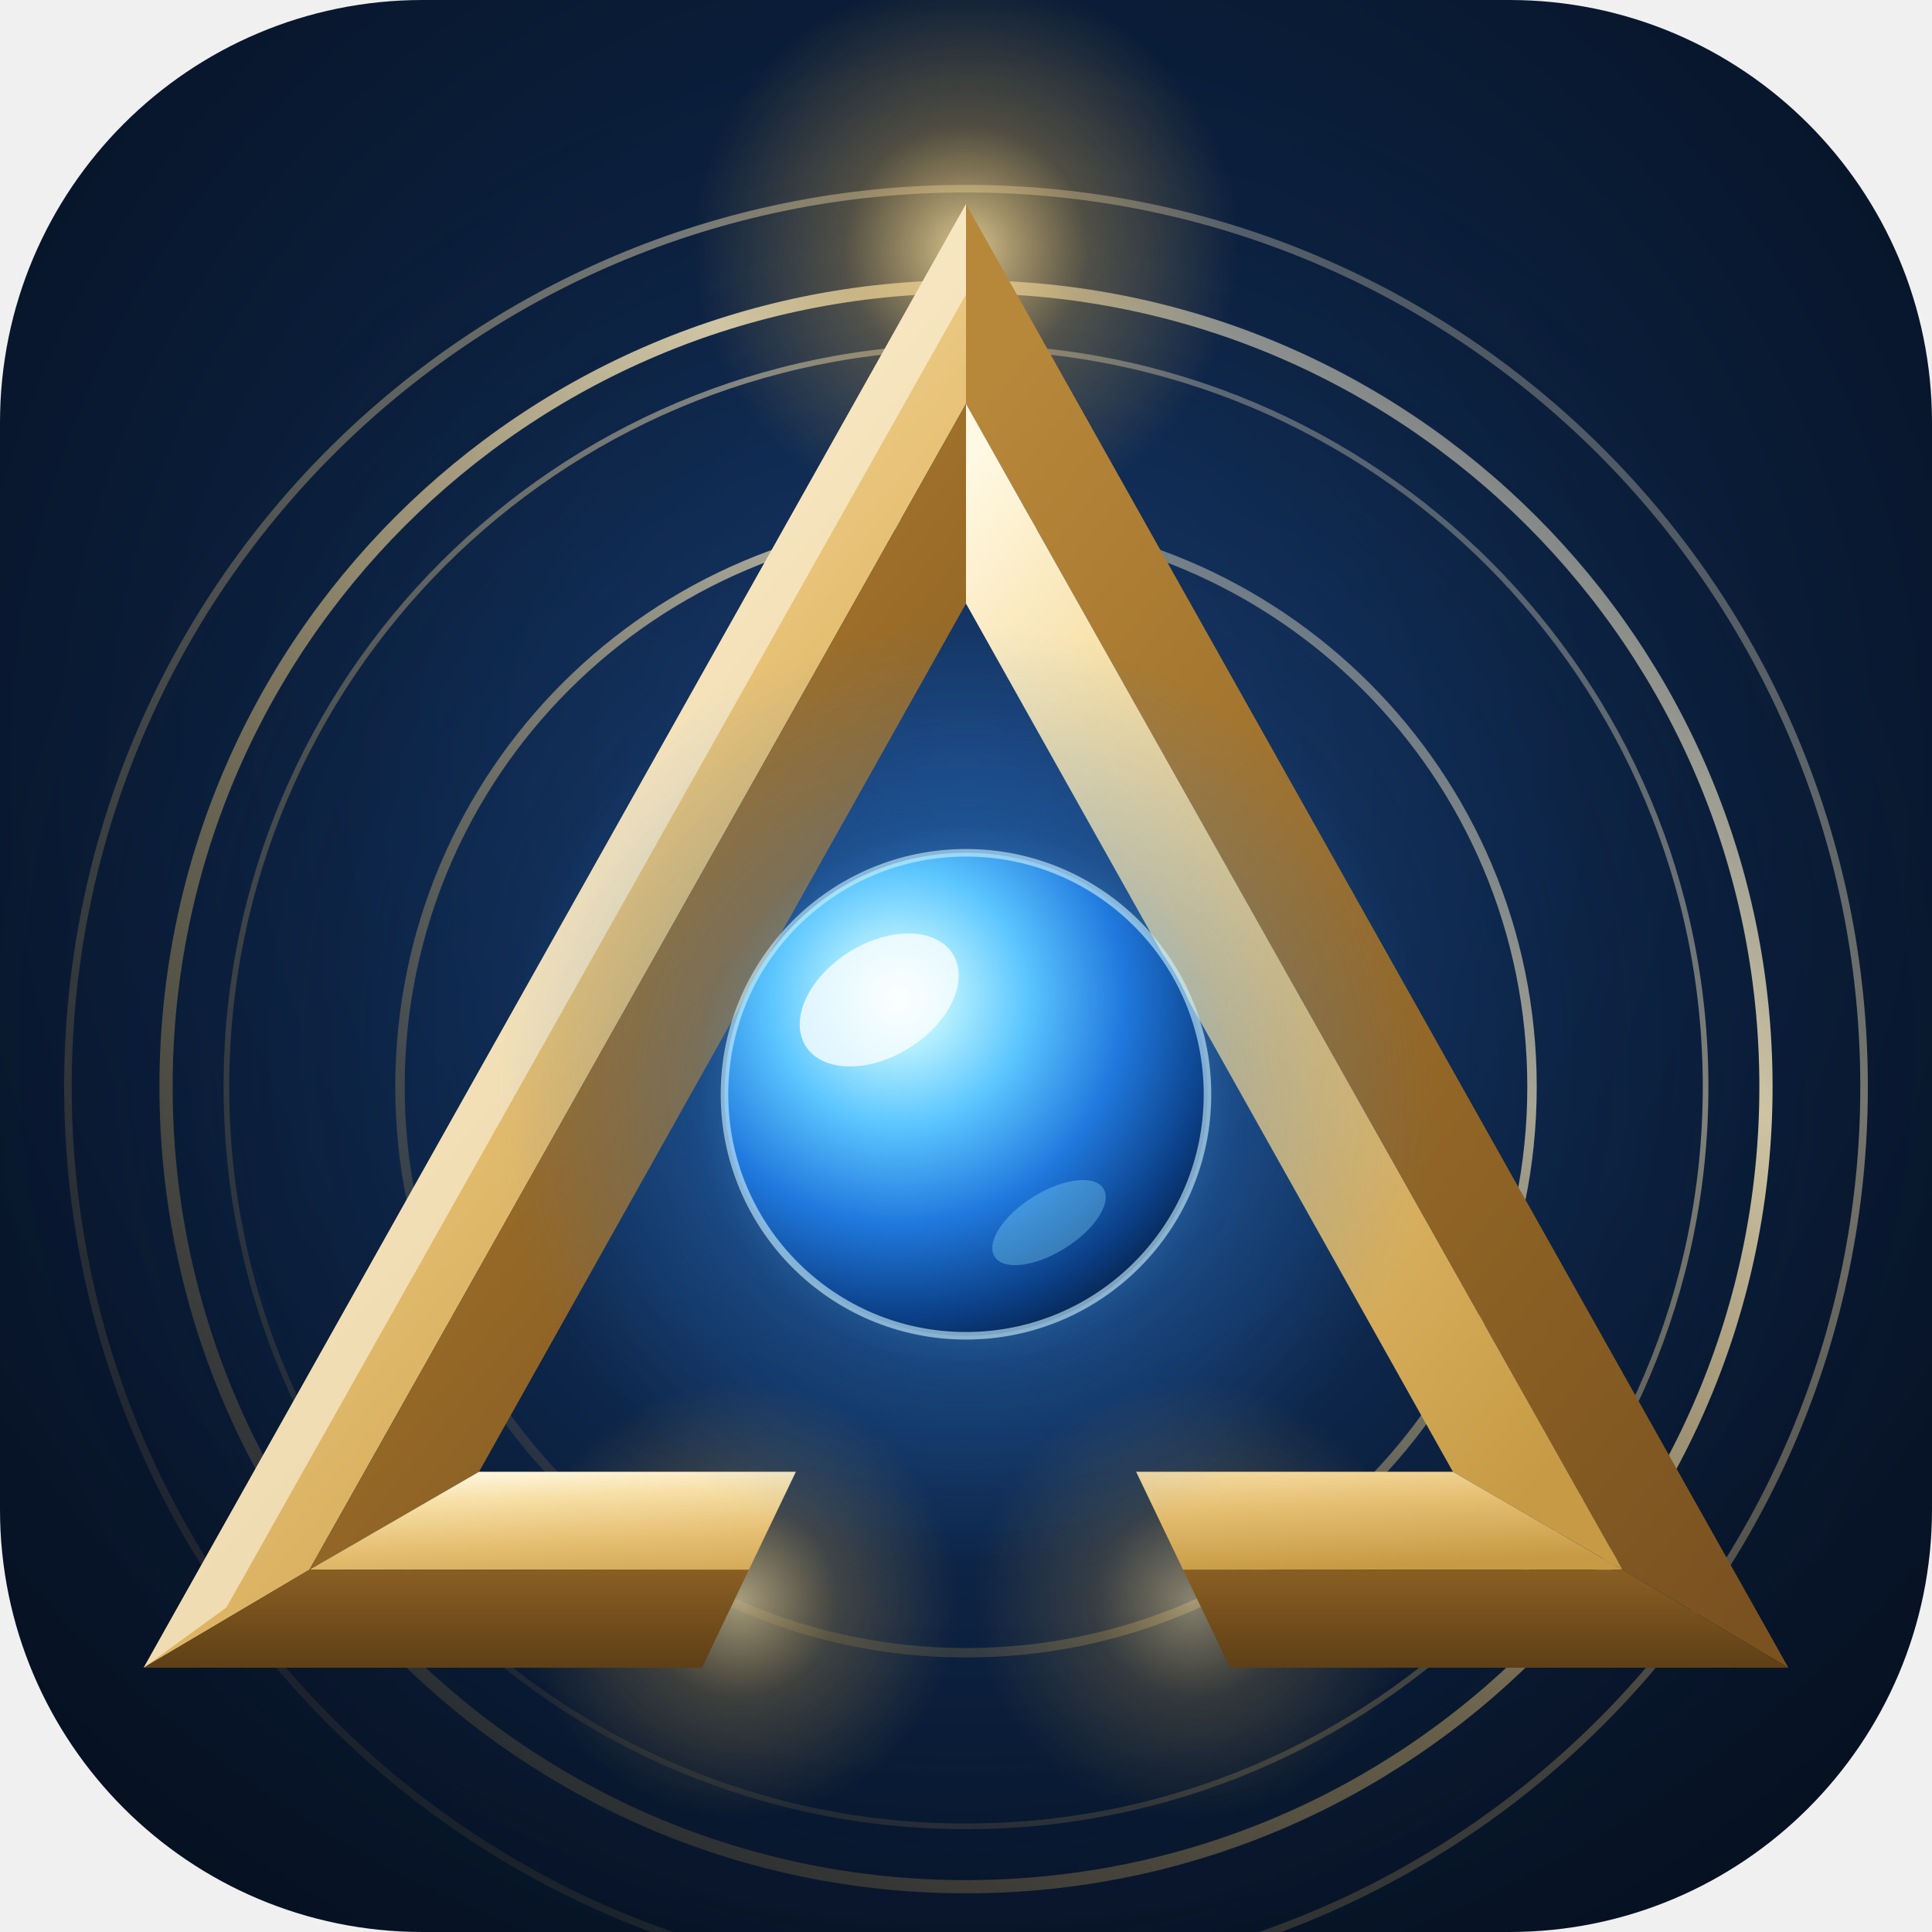
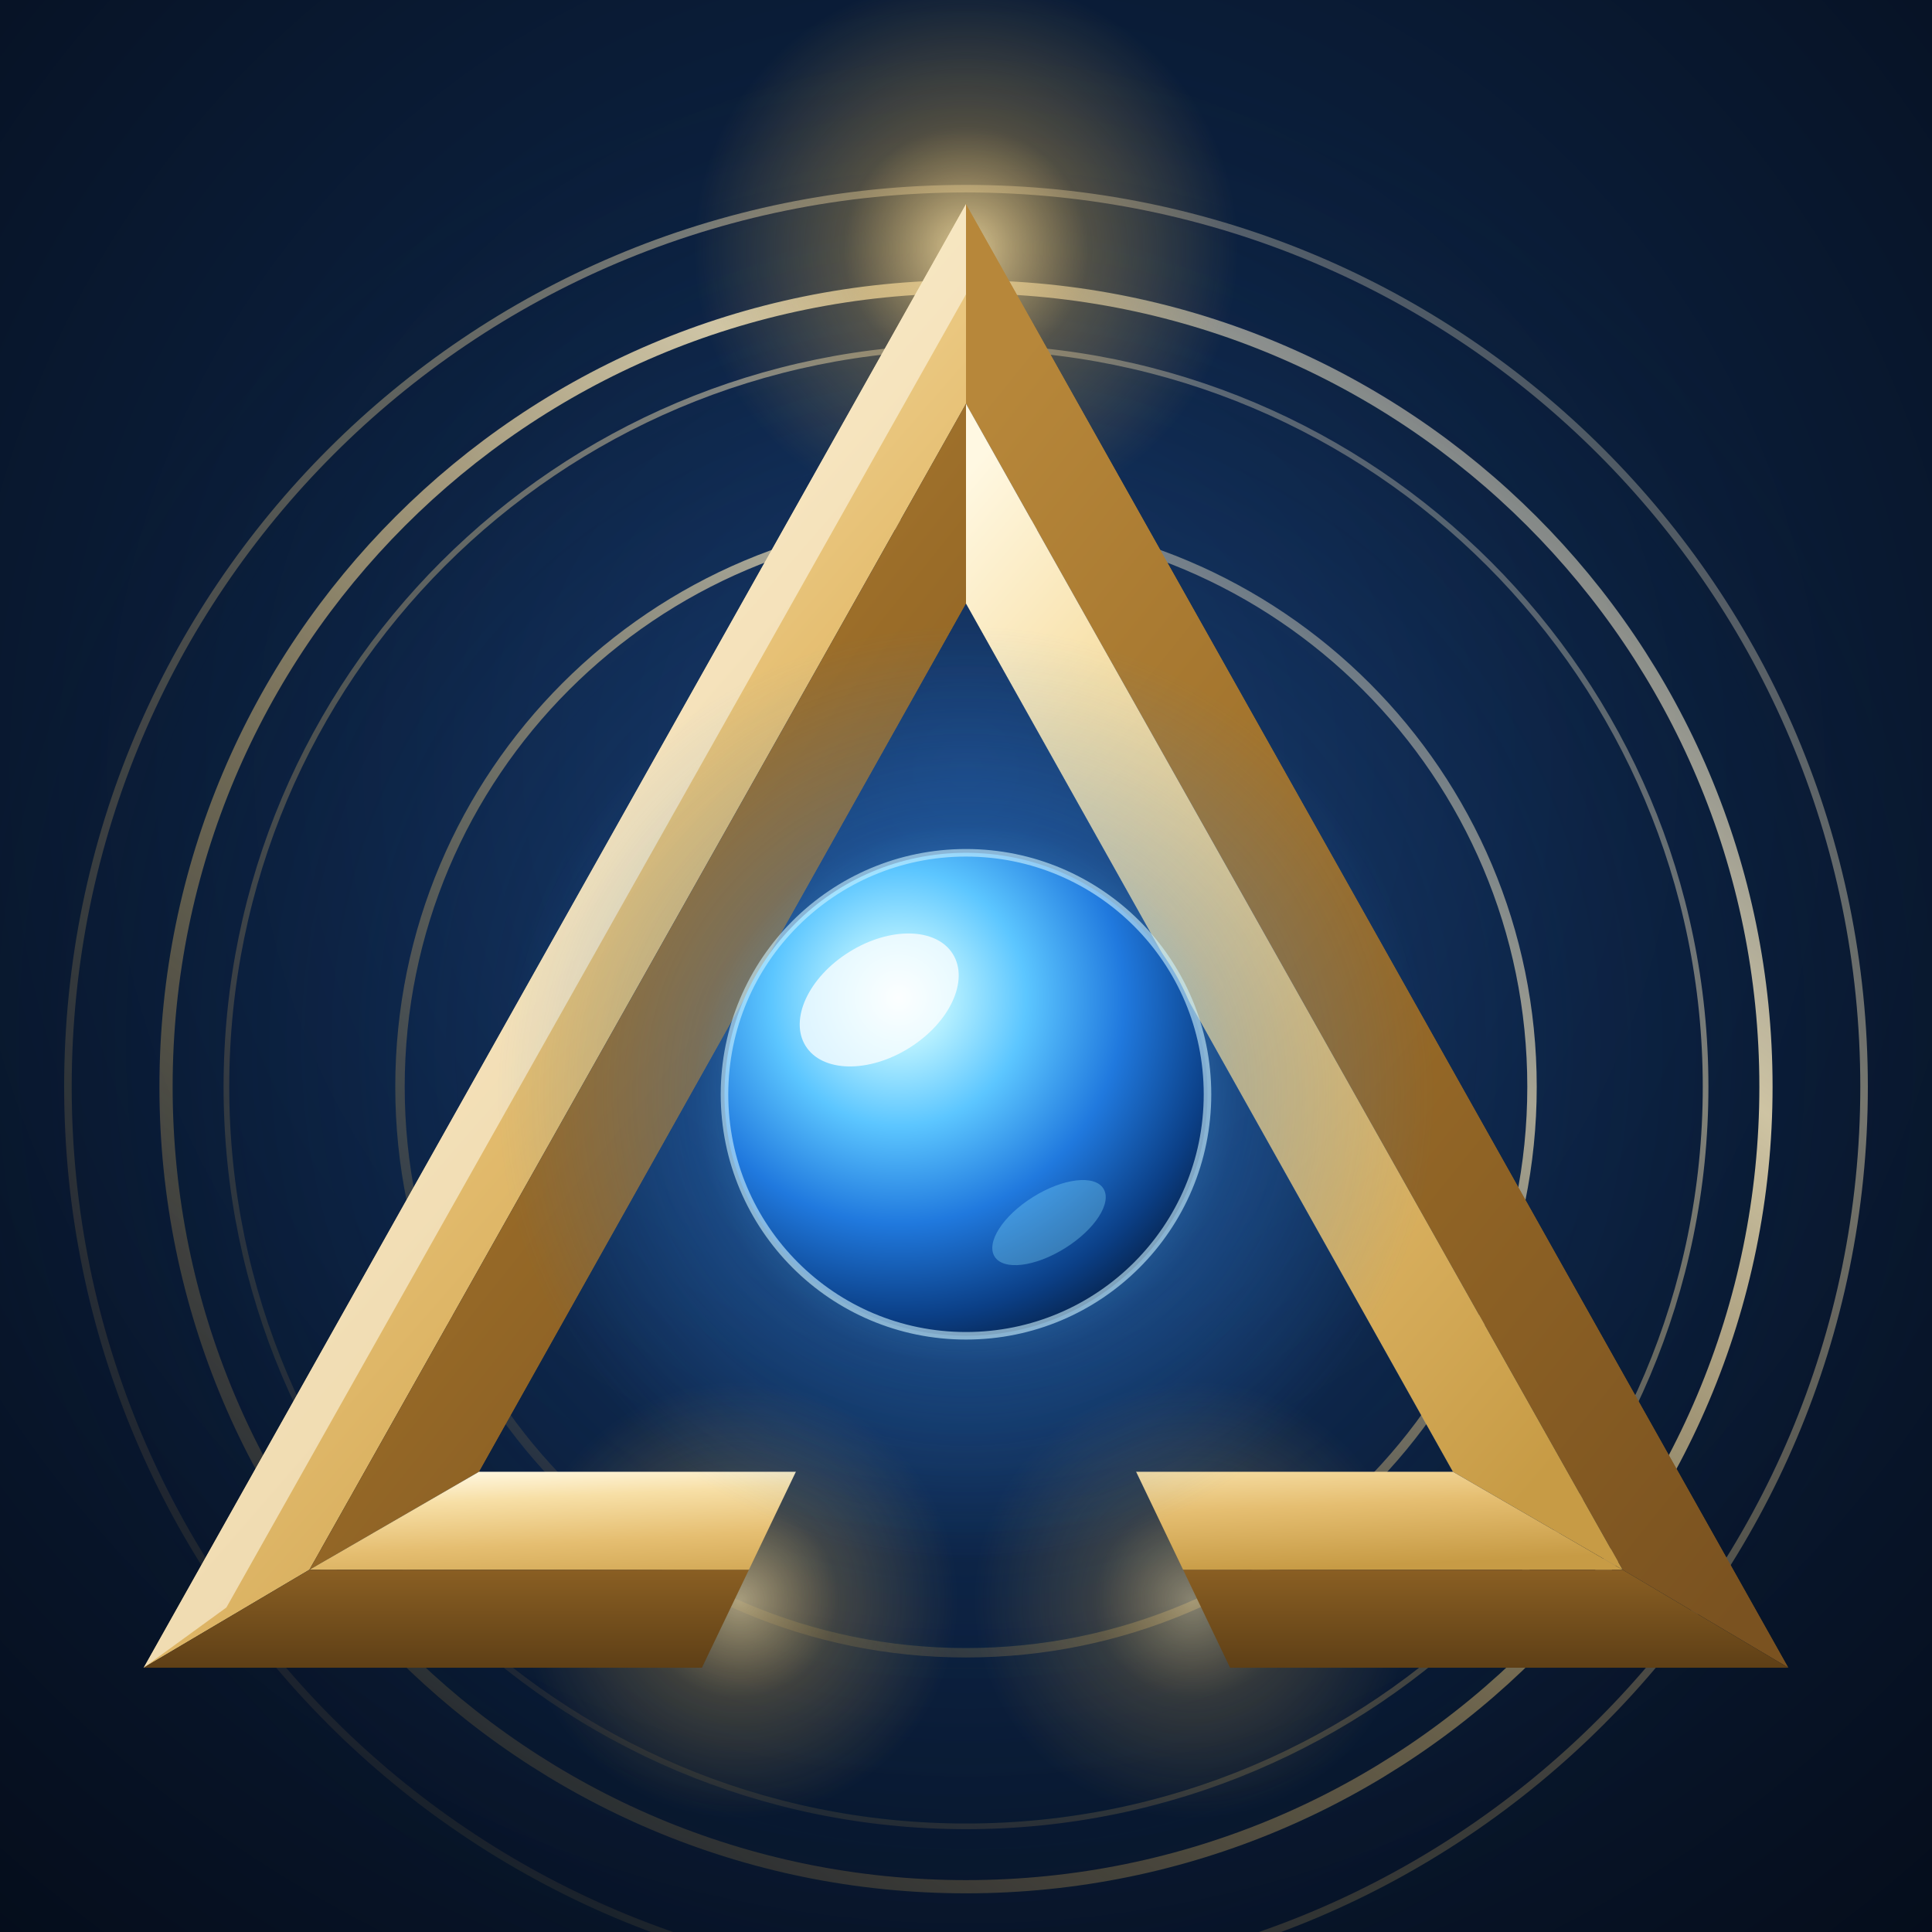
<svg xmlns="http://www.w3.org/2000/svg" viewBox="0 0 512 512" width="512" height="512" role="img" aria-label="Aurixa Systems">
  <defs>
    <radialGradient id="ax-field" cx="50%" cy="40%" r="78%">
      <stop offset="0%" stop-color="#14315B" />
      <stop offset="42%" stop-color="#0B1F3C" />
      <stop offset="100%" stop-color="#050D1B" />
    </radialGradient>
    <radialGradient id="ax-field-glow" cx="50%" cy="54%" r="52%">
      <stop offset="0%" stop-color="#2C6FC4" stop-opacity="0.40" />
      <stop offset="55%" stop-color="#1B4C93" stop-opacity="0.15" />
      <stop offset="100%" stop-color="#0B1F3C" stop-opacity="0" />
    </radialGradient>
    <linearGradient id="ax-gold-lit" x1="0.1" y1="0" x2="0.75" y2="1">
      <stop offset="0%" stop-color="#FFF8E2" />
      <stop offset="22%" stop-color="#F7DFA6" />
      <stop offset="55%" stop-color="#E5BE71" />
      <stop offset="100%" stop-color="#C79B45" />
    </linearGradient>
    <linearGradient id="ax-gold-shade" x1="0.2" y1="0" x2="0.9" y2="1">
      <stop offset="0%" stop-color="#B7873A" />
      <stop offset="45%" stop-color="#9A6C28" />
      <stop offset="100%" stop-color="#7A5220" />
    </linearGradient>
    <linearGradient id="ax-gold-deep" x1="0" y1="0" x2="0" y2="1">
      <stop offset="0%" stop-color="#8A5F23" />
      <stop offset="100%" stop-color="#5E3F16" />
    </linearGradient>
    <radialGradient id="ax-orb" cx="36%" cy="30%" r="78%">
      <stop offset="0%" stop-color="#F4FDFF" />
      <stop offset="13%" stop-color="#B6F0FF" />
      <stop offset="34%" stop-color="#5CC6FF" />
      <stop offset="60%" stop-color="#2079DE" />
      <stop offset="85%" stop-color="#0B3F86" />
      <stop offset="100%" stop-color="#061F44" />
    </radialGradient>
    <radialGradient id="ax-orb-glow" cx="50%" cy="50%" r="50%">
      <stop offset="26%" stop-color="#6FD2FF" stop-opacity="0.70" />
      <stop offset="58%" stop-color="#2E86E8" stop-opacity="0.26" />
      <stop offset="100%" stop-color="#2E86E8" stop-opacity="0" />
    </radialGradient>
    <radialGradient id="ax-bloom" cx="50%" cy="50%" r="50%">
      <stop offset="0%" stop-color="#FFE3A0" stop-opacity="0.85" />
      <stop offset="45%" stop-color="#F0B94E" stop-opacity="0.3" />
      <stop offset="100%" stop-color="#F0B94E" stop-opacity="0" />
    </radialGradient>
    <linearGradient id="ax-ring" x1="0.15" y1="1" x2="0.9" y2="0">
      <stop offset="0%" stop-color="#C9973F" stop-opacity="0.10" />
      <stop offset="38%" stop-color="#EFC672" stop-opacity="0.42" />
      <stop offset="72%" stop-color="#FFEDBE" stop-opacity="0.80" />
      <stop offset="100%" stop-color="#FFF6DC" stop-opacity="0.30" />
    </linearGradient>
    <mask id="ax-delta">
      <rect width="512" height="512" fill="#000000" />
      <path d="M256 54 L474 442 L38 442 Z" fill="#FFFFFF" />
      <path d="M256 160 L385 390 L127 390 Z" fill="#000000" />
      <path d="M256 296 L326 442 L186 442 Z" fill="#000000" />
    </mask>
  </defs>
-   <rect width="512" height="512" rx="112" fill="url(#ax-field)" />
-   <rect width="512" height="512" rx="112" fill="url(#ax-field-glow)" />
+   <rect width="512" height="512" fill="url(#ax-field)" />
+   <rect width="512" height="512" fill="url(#ax-field-glow)" />
  <g fill="none" stroke="url(#ax-ring)">
    <circle cx="256" cy="288" r="238" stroke-width="2" opacity="0.55" />
    <circle cx="256" cy="288" r="212" stroke-width="3.5" />
    <circle cx="256" cy="288" r="196" stroke-width="1.5" opacity="0.6" />
    <circle cx="256" cy="288" r="150" stroke-width="2.5" opacity="0.8" />
  </g>
  <circle cx="256" cy="66" r="72" fill="url(#ax-bloom)" />
  <circle cx="196" cy="424" r="58" fill="url(#ax-bloom)" opacity="0.75" />
  <circle cx="316" cy="424" r="58" fill="url(#ax-bloom)" opacity="0.6" />
  <g mask="url(#ax-delta)">
    <path d="M256 54 L256 107 L82 416 L38 442 Z" fill="url(#ax-gold-lit)" />
    <path d="M256 107 L256 160 L127 390 L82 416 Z" fill="url(#ax-gold-shade)" />
    <path d="M256 54 L474 442 L430 416 L256 107 Z" fill="url(#ax-gold-shade)" />
    <path d="M256 107 L430 416 L385 390 L256 160 Z" fill="url(#ax-gold-lit)" />
    <path d="M82 416 L430 416 L385 390 L127 390 Z" fill="url(#ax-gold-lit)" />
    <path d="M38 442 L474 442 L430 416 L82 416 Z" fill="url(#ax-gold-deep)" />
    <path d="M256 54 L256 78 L60 426 L38 442 Z" fill="#FFFCF0" opacity="0.55" />
    <path d="M256 160 L385 390 L371 382 L256 178 Z" fill="#FFF4D4" opacity="0.5" />
  </g>
  <circle cx="256" cy="290" r="124" fill="url(#ax-orb-glow)" />
  <circle cx="256" cy="290" r="64" fill="url(#ax-orb)" />
  <circle cx="256" cy="290" r="64" fill="none" stroke="#CFF3FF" stroke-opacity="0.6" stroke-width="2" />
  <ellipse cx="233" cy="265" rx="23" ry="15" fill="#FFFFFF" opacity="0.75" transform="rotate(-32 233 265)" />
  <ellipse cx="278" cy="324" rx="17" ry="8" fill="#8FE8FF" opacity="0.32" transform="rotate(-32 278 324)" />
</svg>
